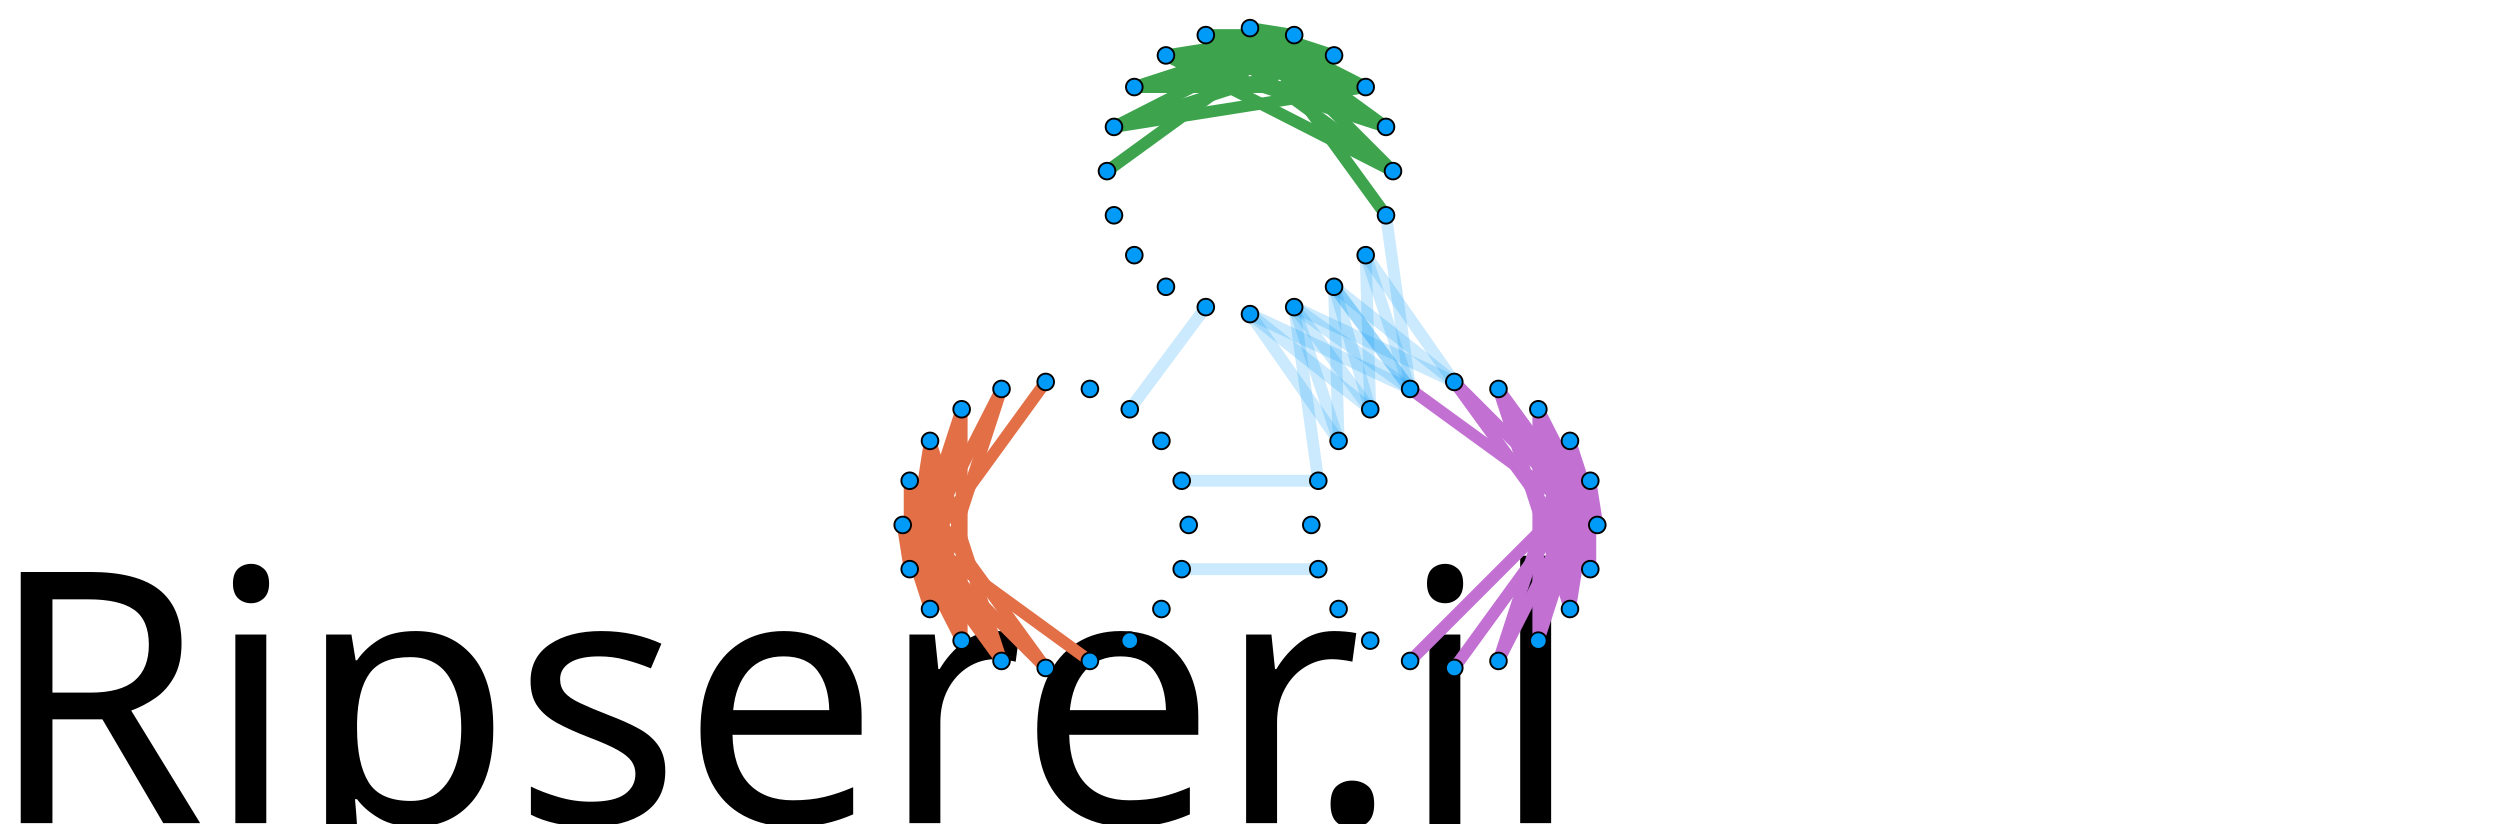
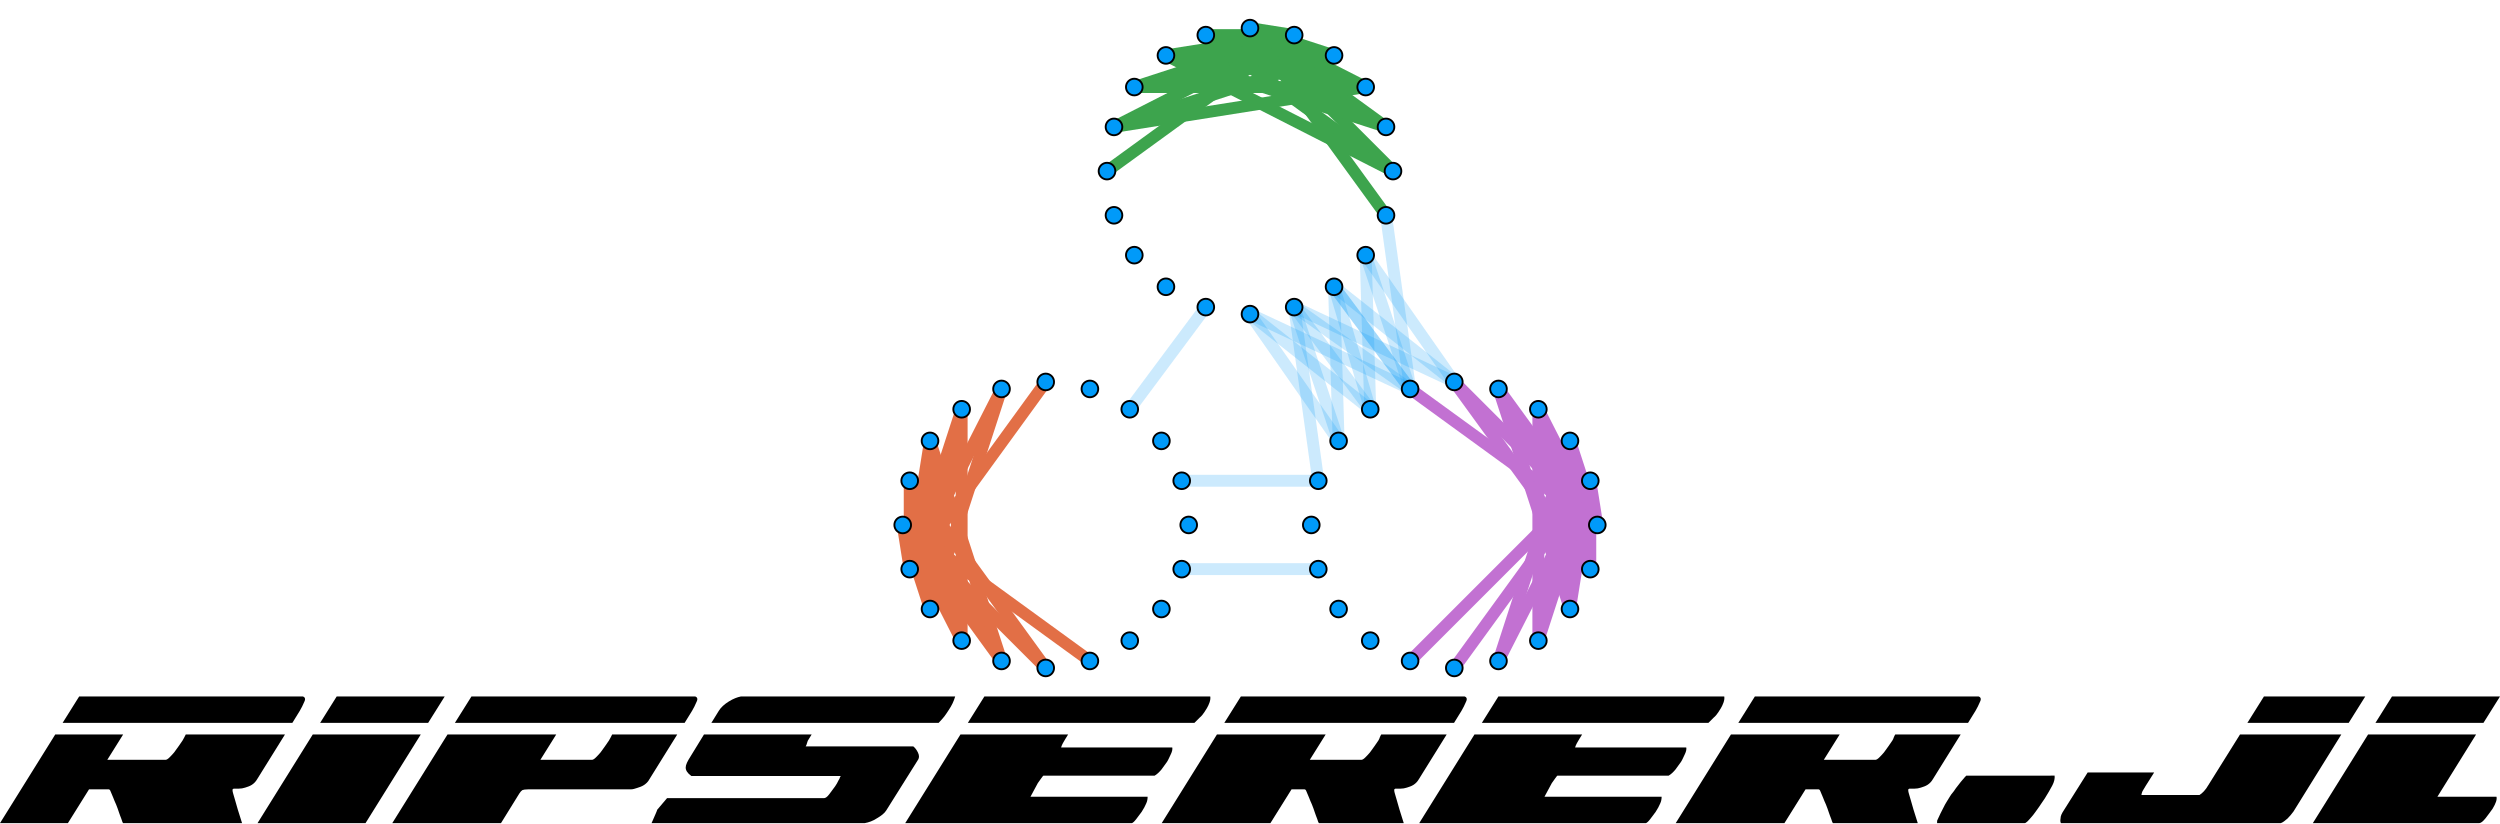
<svg xmlns="http://www.w3.org/2000/svg" xmlns:xlink="http://www.w3.org/1999/xlink" width="360.984mm" height="118.854mm" viewBox="0 0 360.984 118.854" version="1.1" id="svg8">
  <defs id="defs2">
    <linearGradient id="linearGradient5835">
      <stop style="stop-color:#ff0000;stop-opacity:1;" offset="0" id="stop5837" />
      <stop style="stop-color:#ff0000;stop-opacity:0;" offset="1" id="stop5839" />
    </linearGradient>
    <linearGradient xlink:href="#linearGradient5835" id="linearGradient5841" x1="-221.821" y1="1756.084" x2="258.179" y2="1756.084" gradientUnits="userSpaceOnUse" />
    <clipPath id="clip970">
      <rect x="0" y="0" width="2400" height="1600" id="rect286899" />
    </clipPath>
    <clipPath id="clip971">
      <rect x="480" y="0" width="1681" height="1600" id="rect286906" />
    </clipPath>
    <clipPath id="clip972">
      <rect x="510" y="47" width="1443" height="1443" id="rect286913" />
    </clipPath>
    <clipPath id="clip540">
      <rect x="0" y="0" width="2400" height="1600" id="rect5111" />
    </clipPath>
    <clipPath id="clip541">
      <rect x="480" y="0" width="1681" height="1600" id="rect5118" />
    </clipPath>
    <clipPath id="clip542">
      <rect x="510" y="47" width="1443" height="1443" id="rect5125" />
    </clipPath>
    <clipPath id="clip540-3">
      <rect x="0" y="0" width="2400" height="1600" id="rect5919" />
    </clipPath>
    <clipPath id="clip541-6">
      <rect x="480" y="0" width="1681" height="1600" id="rect5926" />
    </clipPath>
    <clipPath id="clip542-7">
      <rect x="510" y="47" width="1443" height="1443" id="rect5933" />
    </clipPath>
    <clipPath id="clip570">
      <rect x="0" y="0" width="2400" height="1600" id="rect6727" />
    </clipPath>
    <clipPath id="clip571">
      <rect x="480" y="0" width="1681" height="1600" id="rect6734" />
    </clipPath>
    <clipPath id="clip572">
      <rect x="510" y="47" width="1443" height="1443" id="rect6741" />
    </clipPath>
    <clipPath id="clip600">
      <rect x="0" y="0" width="2400" height="1600" id="rect1929" />
    </clipPath>
    <clipPath id="clip601">
      <rect x="480" y="0" width="1681" height="1600" id="rect1936" />
    </clipPath>
    <clipPath id="clip602">
      <rect x="510" y="47" width="1443" height="1443" id="rect1943" />
    </clipPath>
  </defs>
  <g id="layer1" transform="translate(41.49708,94.77621)">
-     <text xml:space="preserve" style="font-style:normal;font-variant:normal;font-weight:normal;font-stretch:normal;font-size:50.8px;line-height:1.25;font-family:'Dassault Laser Italic';-inkscape-font-specification:'Dassault Laser Italic, Normal';font-variant-ligatures:normal;font-variant-caps:normal;font-variant-numeric:normal;font-variant-east-asian:normal;letter-spacing:0px;word-spacing:0px;stroke-width:0.265" x="-43.427" y="24.078" id="text843">
-       <tspan id="tspan841" x="-43.427" y="24.078" style="font-style:normal;font-variant:normal;font-weight:normal;font-stretch:normal;font-size:50.8px;font-family:'Dassault Laser Italic';-inkscape-font-specification:'Dassault Laser Italic, Normal';font-variant-ligatures:normal;font-variant-caps:normal;font-variant-numeric:normal;font-variant-east-asian:normal;stroke-width:0.265">Ripserer.jl</tspan>
-     </text>
+     <g aria-label="Ripserer.jl" id="text843" style="font-style:normal;font-variant:normal;font-weight:normal;font-stretch:normal;font-size:50.8px;line-height:1.25;font-family:'Dassault Laser Italic';-inkscape-font-specification:'Dassault Laser Italic, Normal';font-variant-ligatures:normal;font-variant-caps:normal;font-variant-numeric:normal;font-variant-east-asian:normal;letter-spacing:0px;word-spacing:0px;stroke-width:0.265">
+       <path d="m -26.003,14.934 h 8.433 c 0.102,0 0.305,-0.102 0.508,-0.305 0.203,-0.203 0.457,-0.457 0.711,-0.762 0.203,-0.305 0.457,-0.61 0.66,-0.914 0.203,-0.305 0.406,-0.61 0.559,-0.813 0.152,-0.254 0.305,-0.559 0.457,-0.864 h 14.326 l -4.013,6.452 c -0.203,0.356 -0.457,0.61 -0.762,0.813 -0.305,0.203 -0.66,0.305 -0.965,0.406 -0.305,0.102 -0.61,0.152 -0.914,0.152 -0.305,0 -0.559,0 -0.762,0 l -0.152,0.102 v 0.203 c 0,0.152 0.152,0.61 0.356,1.321 0.203,0.711 0.508,1.829 1.016,3.353 H -23.717 c -0.102,-0.102 -0.152,-0.305 -0.254,-0.61 -0.102,-0.305 -0.254,-0.61 -0.356,-0.965 -0.102,-0.356 -0.254,-0.711 -0.406,-1.118 -0.152,-0.356 -0.305,-0.66 -0.406,-0.965 -0.203,-0.508 -0.356,-0.813 -0.406,-0.965 -0.051,-0.152 -0.152,-0.254 -0.254,-0.254 h -2.845 l -3.048,4.877 h -9.804 l 7.976,-12.802 h 9.804 z M 1.785,7.872 0.718,9.6 H -32.455 l 2.388,-3.81 H 2.242 c 0.305,0.102 0.406,0.356 0.203,0.762 -0.203,0.457 -0.406,0.914 -0.66,1.321 z" style="font-style:normal;font-variant:normal;font-weight:normal;font-stretch:normal;font-size:50.8px;font-family:'Dassault Laser Italic';-inkscape-font-specification:'Dassault Laser Italic, Normal';font-variant-ligatures:normal;font-variant-caps:normal;font-variant-numeric:normal;font-variant-east-asian:normal;stroke-width:0.265" id="path9286" />
+       <path d="m -4.312,24.078 7.976,-12.802 h 15.596 l -7.976,12.802 z M 22.714,5.79 l -2.388,3.81 h -15.596 l 2.388,-3.81 z" style="font-style:normal;font-variant:normal;font-weight:normal;font-stretch:normal;font-size:50.8px;font-family:'Dassault Laser Italic';-inkscape-font-specification:'Dassault Laser Italic, Normal';font-variant-ligatures:normal;font-variant-caps:normal;font-variant-numeric:normal;font-variant-east-asian:normal;stroke-width:0.265" id="path9288" />
+       <path d="m 36.532,14.934 h 7.468 c 0.102,0 0.305,-0.102 0.508,-0.305 0.203,-0.203 0.457,-0.457 0.711,-0.762 0.203,-0.305 0.457,-0.61 0.66,-0.914 0.203,-0.305 0.406,-0.61 0.559,-0.813 0.152,-0.254 0.305,-0.559 0.457,-0.864 h 9.398 l -4.013,6.452 c -0.203,0.406 -0.508,0.66 -0.813,0.864 -0.305,0.203 -0.66,0.305 -0.965,0.406 -0.305,0.102 -0.61,0.203 -0.914,0.203 -0.305,0 -0.559,0 -0.762,0 h -14.072 c -0.406,0 -0.66,0.051 -0.813,0.102 -0.152,0.102 -0.305,0.254 -0.457,0.508 l -2.642,4.267 h -15.697 l 7.976,-12.802 h 15.697 z m 21.895,-7.061 -1.067,1.727 h -33.172 l 2.388,-3.81 h 32.309 c 0.305,0.102 0.406,0.356 0.203,0.762 -0.203,0.457 -0.406,0.914 -0.66,1.321 z" style="font-style:normal;font-variant:normal;font-weight:normal;font-stretch:normal;font-size:50.8px;font-family:'Dassault Laser Italic';-inkscape-font-specification:'Dassault Laser Italic, Normal';font-variant-ligatures:normal;font-variant-caps:normal;font-variant-numeric:normal;font-variant-east-asian:normal;stroke-width:0.265" id="path9290" />
+       <path d="m 75.14,12.19 -0.102,0.305 c -0.051,0.203 -0.102,0.356 -0.203,0.508 h 15.545 c 0.254,0.203 0.457,0.457 0.66,0.864 0.203,0.406 0.203,0.762 0.051,1.016 l -4.623,7.366 c -0.254,0.406 -0.711,0.762 -1.321,1.118 -0.61,0.406 -1.219,0.61 -1.778,0.711 h -30.785 c 0.508,-1.168 0.813,-1.829 0.813,-1.93 l 1.422,-1.676 h 22.657 c 0.203,0 0.457,-0.152 0.762,-0.559 0.305,-0.406 0.559,-0.762 0.864,-1.168 l 0.254,-0.406 c 0.152,-0.305 0.254,-0.508 0.356,-0.66 0.051,-0.152 0.102,-0.305 0.203,-0.406 h -21.59 c -0.559,-0.406 -0.813,-0.813 -0.813,-1.219 0,-0.406 0.254,-0.914 0.711,-1.626 l 1.93,-3.15 h 15.545 z m -13.919,-2.591 1.067,-1.727 c 0.305,-0.508 0.813,-0.965 1.473,-1.372 0.66,-0.406 1.219,-0.61 1.727,-0.711 h 30.937 c -0.203,0.711 -0.508,1.321 -0.914,1.93 -0.203,0.356 -0.457,0.66 -0.66,0.965 -0.254,0.305 -0.508,0.61 -0.813,0.914 z m -7.925,12.649 0.102,-0.102 z" style="font-style:normal;font-variant:normal;font-weight:normal;font-stretch:normal;font-size:50.8px;font-family:'Dassault Laser Italic';-inkscape-font-specification:'Dassault Laser Italic, Normal';font-variant-ligatures:normal;font-variant-caps:normal;font-variant-numeric:normal;font-variant-east-asian:normal;stroke-width:0.265" id="path9292" />
+       <path d="M 121.926,24.078 H 89.211 l 7.976,-12.802 h 15.545 l -0.406,0.66 c -0.102,0.203 -0.254,0.406 -0.356,0.61 -0.102,0.203 -0.203,0.406 -0.254,0.61 h 16.053 c 0.051,0.203 0,0.559 -0.203,0.965 -0.203,0.406 -0.356,0.813 -0.559,1.118 -0.305,0.406 -0.559,0.762 -0.813,1.118 -0.305,0.356 -0.61,0.66 -0.965,0.864 h -16.053 c -0.051,0 -0.152,0.152 -0.305,0.356 l -0.508,0.711 -1.067,1.981 h 16.916 c 0,0.305 -0.051,0.66 -0.203,0.965 -0.152,0.356 -0.356,0.762 -0.66,1.219 -0.203,0.254 -0.457,0.61 -0.762,1.016 -0.305,0.406 -0.559,0.61 -0.66,0.61 z M 100.641,5.79 h 32.614 c 0.051,0.254 0,0.559 -0.102,0.864 -0.102,0.305 -0.254,0.61 -0.406,0.864 l -0.356,0.559 c -0.203,0.305 -0.406,0.559 -0.66,0.762 -0.254,0.254 -0.508,0.508 -0.762,0.762 H 98.253 Z" style="font-style:normal;font-variant:normal;font-weight:normal;font-stretch:normal;font-size:50.8px;font-family:'Dassault Laser Italic';-inkscape-font-specification:'Dassault Laser Italic, Normal';font-variant-ligatures:normal;font-variant-caps:normal;font-variant-numeric:normal;font-variant-east-asian:normal;stroke-width:0.265" id="path9294" />
+       <path d="m 147.631,14.934 h 7.468 c 0.102,0 0.305,-0.102 0.508,-0.305 0.203,-0.203 0.457,-0.457 0.711,-0.762 0.203,-0.305 0.457,-0.61 0.66,-0.914 0.203,-0.305 0.406,-0.61 0.559,-0.813 0.102,-0.152 0.152,-0.305 0.203,-0.457 0.051,-0.102 0.102,-0.254 0.203,-0.406 h 9.449 l -4.013,6.452 c -0.203,0.356 -0.457,0.61 -0.762,0.813 -0.305,0.203 -0.66,0.305 -0.965,0.406 -0.305,0.102 -0.61,0.152 -0.914,0.152 -0.305,0 -0.559,0 -0.762,0 l -0.152,0.102 v 0.203 c 0,0.152 0.152,0.61 0.356,1.321 0.203,0.711 0.508,1.829 1.016,3.353 h -12.243 c -0.102,-0.102 -0.152,-0.305 -0.254,-0.61 -0.102,-0.305 -0.254,-0.61 -0.356,-0.965 -0.102,-0.356 -0.254,-0.711 -0.406,-1.118 -0.152,-0.356 -0.305,-0.66 -0.406,-0.965 -0.203,-0.508 -0.356,-0.813 -0.406,-0.965 -0.051,-0.152 -0.152,-0.254 -0.254,-0.254 h -1.88 l -3.048,4.877 h -15.697 l 7.976,-12.802 h 15.697 z m 21.895,-7.061 -1.067,1.727 h -33.172 l 2.388,-3.81 h 32.309 c 0.305,0.102 0.406,0.356 0.203,0.762 -0.203,0.457 -0.406,0.914 -0.66,1.321 z" style="font-style:normal;font-variant:normal;font-weight:normal;font-stretch:normal;font-size:50.8px;font-family:'Dassault Laser Italic';-inkscape-font-specification:'Dassault Laser Italic, Normal';font-variant-ligatures:normal;font-variant-caps:normal;font-variant-numeric:normal;font-variant-east-asian:normal;stroke-width:0.265" id="path9296" />
+       <path d="m 196.145,24.078 h -32.715 l 7.976,-12.802 h 15.545 l -0.406,0.66 c -0.102,0.203 -0.254,0.406 -0.356,0.61 -0.102,0.203 -0.203,0.406 -0.254,0.61 h 16.053 c 0.051,0.203 0,0.559 -0.203,0.965 -0.203,0.406 -0.356,0.813 -0.559,1.118 -0.305,0.406 -0.559,0.762 -0.813,1.118 -0.305,0.356 -0.61,0.66 -0.965,0.864 h -16.053 c -0.051,0 -0.152,0.152 -0.305,0.356 l -0.508,0.711 -1.067,1.981 h 16.916 c 0,0.305 -0.051,0.66 -0.203,0.965 -0.152,0.356 -0.356,0.762 -0.66,1.219 -0.203,0.254 -0.457,0.61 -0.762,1.016 -0.305,0.406 -0.559,0.61 -0.66,0.61 z M 174.86,5.79 h 32.614 c 0.051,0.254 0,0.559 -0.102,0.864 -0.102,0.305 -0.254,0.61 -0.406,0.864 l -0.356,0.559 c -0.203,0.305 -0.406,0.559 -0.66,0.762 -0.254,0.254 -0.508,0.508 -0.762,0.762 h -32.715 z" style="font-style:normal;font-variant:normal;font-weight:normal;font-stretch:normal;font-size:50.8px;font-family:'Dassault Laser Italic';-inkscape-font-specification:'Dassault Laser Italic, Normal';font-variant-ligatures:normal;font-variant-caps:normal;font-variant-numeric:normal;font-variant-east-asian:normal;stroke-width:0.265" id="path9298" />
+       <path d="m 221.85,14.934 h 7.468 c 0.102,0 0.305,-0.102 0.508,-0.305 0.203,-0.203 0.457,-0.457 0.711,-0.762 0.203,-0.305 0.457,-0.61 0.66,-0.914 0.203,-0.305 0.406,-0.61 0.559,-0.813 0.102,-0.152 0.152,-0.305 0.203,-0.457 0.051,-0.102 0.102,-0.254 0.203,-0.406 h 9.449 l -4.013,6.452 c -0.203,0.356 -0.457,0.61 -0.762,0.813 -0.305,0.203 -0.66,0.305 -0.965,0.406 -0.305,0.102 -0.61,0.152 -0.914,0.152 -0.305,0 -0.559,0 -0.762,0 l -0.152,0.102 v 0.203 c 0,0.152 0.152,0.61 0.356,1.321 0.203,0.711 0.508,1.829 1.016,3.353 h -12.243 c -0.102,-0.102 -0.152,-0.305 -0.254,-0.61 -0.102,-0.305 -0.254,-0.61 -0.356,-0.965 -0.102,-0.356 -0.254,-0.711 -0.406,-1.118 -0.152,-0.356 -0.305,-0.66 -0.406,-0.965 -0.203,-0.508 -0.356,-0.813 -0.406,-0.965 -0.051,-0.152 -0.152,-0.254 -0.254,-0.254 h -1.88 l -3.048,4.877 h -15.697 l 7.976,-12.802 h 15.697 z m 21.895,-7.061 -1.067,1.727 h -33.172 l 2.388,-3.81 h 32.309 c 0.305,0.102 0.406,0.356 0.203,0.762 -0.203,0.457 -0.406,0.914 -0.66,1.321 z" style="font-style:normal;font-variant:normal;font-weight:normal;font-stretch:normal;font-size:50.8px;font-family:'Dassault Laser Italic';-inkscape-font-specification:'Dassault Laser Italic, Normal';font-variant-ligatures:normal;font-variant-caps:normal;font-variant-numeric:normal;font-variant-east-asian:normal;stroke-width:0.265" id="path9300" />
+       <path d="m 255.174,17.22 c 0.051,0.406 -0.051,0.864 -0.305,1.372 -0.305,0.559 -0.66,1.219 -1.118,1.93 -0.305,0.406 -0.559,0.864 -0.864,1.27 -0.305,0.406 -0.559,0.813 -0.813,1.118 -0.305,0.356 -0.559,0.66 -0.762,0.864 -0.203,0.203 -0.356,0.305 -0.457,0.305 h -12.649 c 0,-0.254 0,-0.406 0.051,-0.457 0.305,-0.711 0.61,-1.27 0.813,-1.676 0.203,-0.406 0.356,-0.711 0.559,-1.016 l 0.406,-0.66 c 0.102,-0.203 0.305,-0.457 0.559,-0.762 0.203,-0.305 0.457,-0.66 0.711,-0.965 0.203,-0.305 0.457,-0.559 0.66,-0.813 0.203,-0.254 0.356,-0.406 0.457,-0.508 z" style="font-style:normal;font-variant:normal;font-weight:normal;font-stretch:normal;font-size:50.8px;font-family:'Dassault Laser Italic';-inkscape-font-specification:'Dassault Laser Italic, Normal';font-variant-ligatures:normal;font-variant-caps:normal;font-variant-numeric:normal;font-variant-east-asian:normal;stroke-width:0.265" id="path9302" />
+       <path d="m 289.667,22.401 c -0.254,0.356 -0.559,0.711 -0.864,1.016 -0.356,0.305 -0.66,0.559 -0.965,0.66 h -31.75 c -0.102,-0.152 -0.102,-0.406 -0.051,-0.711 0,-0.305 0.152,-0.66 0.457,-1.118 l 3.454,-5.486 h 9.601 l -1.219,1.93 c -0.254,0.406 -0.406,0.66 -0.457,0.762 -0.051,0.102 -0.102,0.254 -0.152,0.457 v 0.102 h 8.382 c 0.406,-0.254 0.864,-0.711 1.27,-1.422 l 4.572,-7.315 h 14.63 z m 10.363,-16.612 -2.388,3.81 h -14.63 l 2.388,-3.81 z" style="font-style:normal;font-variant:normal;font-weight:normal;font-stretch:normal;font-size:50.8px;font-family:'Dassault Laser Italic';-inkscape-font-specification:'Dassault Laser Italic, Normal';font-variant-ligatures:normal;font-variant-caps:normal;font-variant-numeric:normal;font-variant-east-asian:normal;stroke-width:0.265" id="path9304" />
+       <path d="m 316.49,24.078 h -24.028 l 7.976,-12.802 h 15.596 l -5.588,8.992 h 8.534 c 0.102,0.406 -0.102,0.965 -0.559,1.727 -0.305,0.406 -0.61,0.864 -1.016,1.372 -0.406,0.508 -0.711,0.711 -0.914,0.711 z m 2.997,-18.288 -2.388,3.81 h -15.596 l 2.388,-3.81 z" style="font-style:normal;font-variant:normal;font-weight:normal;font-stretch:normal;font-size:50.8px;font-family:'Dassault Laser Italic';-inkscape-font-specification:'Dassault Laser Italic, Normal';font-variant-ligatures:normal;font-variant-caps:normal;font-variant-numeric:normal;font-variant-east-asian:normal;stroke-width:0.265" id="path9306" />
+     </g>
    <g id="g298716" transform="matrix(0.06614583,0,0,0.06614583,121.0208,-101.3405)">
      <g id="g6390" transform="matrix(1.320462,0,0,1.320462,-1318.147,-241.5185)">
        <g id="g7198" transform="matrix(0.9835073,0,0,0.9835073,21.85856,-49.79358)">
          <polyline clip-path="url(#clip572)" style="fill:none;stroke:#e26f46;stroke-width:20;stroke-opacity:1" points="   647.869,1111.76 659.633,1186.04    " id="polyline6746" transform="translate(-29.63435,83.64107)" />
          <polyline clip-path="url(#clip572)" style="fill:none;stroke:#e26f46;stroke-width:20;stroke-opacity:1" points="   659.633,1037.48 659.633,1186.04    " id="polyline6748" transform="translate(-29.63435,83.64107)" />
          <polyline clip-path="url(#clip572)" style="fill:none;stroke:#e26f46;stroke-width:20;stroke-opacity:1" points="   647.869,1111.76 693.776,1253.05    " id="polyline6750" transform="translate(-29.63435,83.64107)" />
          <polyline clip-path="url(#clip572)" style="fill:none;stroke:#e26f46;stroke-width:20;stroke-opacity:1" points="   693.776,970.469 659.633,1186.04    " id="polyline6752" transform="translate(-29.63435,83.64107)" />
          <polyline clip-path="url(#clip572)" style="fill:none;stroke:#e26f46;stroke-width:20;stroke-opacity:1" points="   647.869,1111.76 746.954,1306.22    " id="polyline6754" transform="translate(-29.63435,83.64107)" />
          <polyline clip-path="url(#clip572)" style="fill:none;stroke:#e26f46;stroke-width:20;stroke-opacity:1" points="   659.633,1037.48 693.776,1253.05    " id="polyline6756" transform="translate(-29.63435,83.64107)" />
          <polyline clip-path="url(#clip572)" style="fill:none;stroke:#e26f46;stroke-width:20;stroke-opacity:1" points="   746.954,917.291 659.633,1186.04    " id="polyline6758" transform="translate(-29.63435,83.64107)" />
          <polyline clip-path="url(#clip572)" style="fill:none;stroke:#e26f46;stroke-width:20;stroke-opacity:1" points="   693.776,970.469 693.776,1253.05    " id="polyline6760" transform="translate(-29.63435,83.64107)" />
          <polyline clip-path="url(#clip572)" style="fill:none;stroke:#e26f46;stroke-width:20;stroke-opacity:1" points="   659.633,1037.48 746.954,1306.22    " id="polyline6762" transform="translate(-29.63435,83.64107)" />
          <polyline clip-path="url(#clip572)" style="fill:none;stroke:#e26f46;stroke-width:20;stroke-opacity:1" points="   647.869,1111.76 813.963,1340.37    " id="polyline6764" transform="translate(-29.63435,83.64107)" />
          <polyline clip-path="url(#clip572)" style="fill:none;stroke:#e26f46;stroke-width:20;stroke-opacity:1" points="   693.776,970.469 746.954,1306.22    " id="polyline6766" transform="translate(-29.63435,83.64107)" />
          <polyline clip-path="url(#clip572)" style="fill:none;stroke:#e26f46;stroke-width:20;stroke-opacity:1" points="   647.869,1111.76 888.243,1352.13    " id="polyline6768" transform="translate(-29.63435,83.64107)" />
          <polyline clip-path="url(#clip572)" style="fill:none;stroke:#e26f46;stroke-width:20;stroke-opacity:1" points="   813.963,883.148 659.633,1186.04    " id="polyline6770" transform="translate(-29.63435,83.64107)" />
          <polyline clip-path="url(#clip572)" style="fill:none;stroke:#e26f46;stroke-width:20;stroke-opacity:1" points="   746.954,917.291 693.776,1253.05    " id="polyline6772" transform="translate(-29.63435,83.64107)" />
          <polyline clip-path="url(#clip572)" style="fill:none;stroke:#e26f46;stroke-width:20;stroke-opacity:1" points="   659.633,1037.48 813.963,1340.37    " id="polyline6774" transform="translate(-29.63435,83.64107)" />
          <polyline clip-path="url(#clip572)" style="fill:none;stroke:#e26f46;stroke-width:20;stroke-opacity:1" points="   647.869,1111.76 962.522,1340.37    " id="polyline6776" transform="translate(-29.63435,83.64107)" />
          <polyline clip-path="url(#clip572)" style="fill:none;stroke:#e26f46;stroke-width:20;stroke-opacity:1" points="   813.963,883.148 693.776,1253.05    " id="polyline6778" transform="translate(-29.63435,83.64107)" />
          <polyline clip-path="url(#clip572)" style="fill:none;stroke:#e26f46;stroke-width:20;stroke-opacity:1" points="   746.954,917.291 746.954,1306.22    " id="polyline6780" transform="translate(-29.63435,83.64107)" />
          <polyline clip-path="url(#clip572)" style="fill:none;stroke:#e26f46;stroke-width:20;stroke-opacity:1" points="   693.776,970.469 813.963,1340.37    " id="polyline6782" transform="translate(-29.63435,83.64107)" />
          <polyline clip-path="url(#clip572)" style="fill:none;stroke:#e26f46;stroke-width:20;stroke-opacity:1" points="   659.633,1186.04 888.243,871.383    " id="polyline6784" transform="translate(-29.63435,83.64107)" />
          <polyline clip-path="url(#clip572)" style="fill:none;stroke:#e26f46;stroke-width:20;stroke-opacity:1" points="   659.633,1037.48 888.243,1352.13    " id="polyline6786" transform="translate(-29.63435,83.64107)" />
          <polyline clip-path="url(#clip572)" style="fill:none;stroke:#c271d2;stroke-width:20;stroke-opacity:1" points="   1815.4,1111.76 1803.63,1037.48    " id="polyline6788" transform="translate(-29.63435,83.64107)" />
          <polyline clip-path="url(#clip572)" style="fill:none;stroke:#c271d2;stroke-width:20;stroke-opacity:1" points="   1803.63,1186.04 1803.63,1037.48    " id="polyline6790" transform="translate(-29.63435,83.64107)" />
          <polyline clip-path="url(#clip572)" style="fill:none;stroke:#c271d2;stroke-width:20;stroke-opacity:1" points="   1815.4,1111.76 1769.49,970.469    " id="polyline6792" transform="translate(-29.63435,83.64107)" />
          <polyline clip-path="url(#clip572)" style="fill:none;stroke:#c271d2;stroke-width:20;stroke-opacity:1" points="   1769.49,1253.05 1803.63,1037.48    " id="polyline6794" transform="translate(-29.63435,83.64107)" />
          <polyline clip-path="url(#clip572)" style="fill:none;stroke:#c271d2;stroke-width:20;stroke-opacity:1" points="   1815.4,1111.76 1716.31,917.291    " id="polyline6796" transform="translate(-29.63435,83.64107)" />
          <polyline clip-path="url(#clip572)" style="fill:none;stroke:#c271d2;stroke-width:20;stroke-opacity:1" points="   1803.63,1186.04 1769.49,970.469    " id="polyline6798" transform="translate(-29.63435,83.64107)" />
          <polyline clip-path="url(#clip572)" style="fill:none;stroke:#c271d2;stroke-width:20;stroke-opacity:1" points="   1716.31,1306.22 1803.63,1037.48    " id="polyline6800" transform="translate(-29.63435,83.64107)" />
          <polyline clip-path="url(#clip572)" style="fill:none;stroke:#c271d2;stroke-width:20;stroke-opacity:1" points="   1815.4,1111.76 1649.31,883.148    " id="polyline6802" transform="translate(-29.63435,83.64107)" />
          <polyline clip-path="url(#clip572)" style="fill:none;stroke:#c271d2;stroke-width:20;stroke-opacity:1" points="   1769.49,1253.05 1769.49,970.469    " id="polyline6804" transform="translate(-29.63435,83.64107)" />
          <polyline clip-path="url(#clip572)" style="fill:none;stroke:#c271d2;stroke-width:20;stroke-opacity:1" points="   1803.63,1186.04 1716.31,917.291    " id="polyline6806" transform="translate(-29.63435,83.64107)" />
          <polyline clip-path="url(#clip572)" style="fill:none;stroke:#c271d2;stroke-width:20;stroke-opacity:1" points="   1649.31,1340.37 1803.63,1037.48    " id="polyline6808" transform="translate(-29.63435,83.64107)" />
          <polyline clip-path="url(#clip572)" style="fill:none;stroke:#c271d2;stroke-width:20;stroke-opacity:1" points="   1769.49,1253.05 1716.31,917.291    " id="polyline6810" transform="translate(-29.63435,83.64107)" />
          <polyline clip-path="url(#clip572)" style="fill:none;stroke:#c271d2;stroke-width:20;stroke-opacity:1" points="   1815.4,1111.76 1575.03,871.383    " id="polyline6812" transform="translate(-29.63435,83.64107)" />
          <polyline clip-path="url(#clip572)" style="fill:none;stroke:#c271d2;stroke-width:20;stroke-opacity:1" points="   1716.31,1306.22 1769.49,970.469    " id="polyline6814" transform="translate(-29.63435,83.64107)" />
          <polyline clip-path="url(#clip572)" style="fill:none;stroke:#c271d2;stroke-width:20;stroke-opacity:1" points="   1803.63,1186.04 1649.31,883.148    " id="polyline6816" transform="translate(-29.63435,83.64107)" />
          <polyline clip-path="url(#clip572)" style="fill:none;stroke:#c271d2;stroke-width:20;stroke-opacity:1" points="   1500.75,883.148 1815.4,1111.76    " id="polyline6818" transform="translate(-29.63435,83.64107)" />
          <polyline clip-path="url(#clip572)" style="fill:none;stroke:#c271d2;stroke-width:20;stroke-opacity:1" points="   1575.03,1352.13 1803.63,1037.48    " id="polyline6820" transform="translate(-29.63435,83.64107)" />
          <polyline clip-path="url(#clip572)" style="fill:none;stroke:#c271d2;stroke-width:20;stroke-opacity:1" points="   1649.31,1340.37 1769.49,970.469    " id="polyline6822" transform="translate(-29.63435,83.64107)" />
          <polyline clip-path="url(#clip572)" style="fill:none;stroke:#c271d2;stroke-width:20;stroke-opacity:1" points="   1716.31,1306.22 1716.31,917.291    " id="polyline6824" transform="translate(-29.63435,83.64107)" />
          <polyline clip-path="url(#clip572)" style="fill:none;stroke:#c271d2;stroke-width:20;stroke-opacity:1" points="   1769.49,1253.05 1649.31,883.148    " id="polyline6826" transform="translate(-29.63435,83.64107)" />
          <polyline clip-path="url(#clip572)" style="fill:none;stroke:#c271d2;stroke-width:20;stroke-opacity:1" points="   1803.63,1186.04 1575.03,871.383    " id="polyline6828" transform="translate(-29.63435,83.64107)" />
          <polyline clip-path="url(#clip572)" style="fill:none;stroke:#c271d2;stroke-width:20;stroke-opacity:1" points="   1500.75,1340.37 1803.63,1037.48    " id="polyline6830" transform="translate(-29.63435,83.64107)" />
          <polyline clip-path="url(#clip572)" style="fill:none;stroke:#3da44d;stroke-width:20;stroke-opacity:1" points="   1305.91,288.377 1231.63,276.612    " id="polyline6832" transform="translate(-29.63435,83.64107)" />
          <polyline clip-path="url(#clip572)" style="fill:none;stroke:#3da44d;stroke-width:20;stroke-opacity:1" points="   1157.35,288.377 1305.91,288.377    " id="polyline6834" transform="translate(-29.63435,83.64107)" />
          <polyline clip-path="url(#clip572)" style="fill:none;stroke:#3da44d;stroke-width:20;stroke-opacity:1" points="   1372.92,322.519 1231.63,276.612    " id="polyline6836" transform="translate(-29.63435,83.64107)" />
          <polyline clip-path="url(#clip572)" style="fill:none;stroke:#3da44d;stroke-width:20;stroke-opacity:1" points="   1157.35,288.377 1372.92,322.519    " id="polyline6838" transform="translate(-29.63435,83.64107)" />
          <polyline clip-path="url(#clip572)" style="fill:none;stroke:#3da44d;stroke-width:20;stroke-opacity:1" points="   1090.35,322.519 1305.91,288.377    " id="polyline6840" transform="translate(-29.63435,83.64107)" />
          <polyline clip-path="url(#clip572)" style="fill:none;stroke:#3da44d;stroke-width:20;stroke-opacity:1" points="   1426.1,375.698 1231.63,276.612    " id="polyline6842" transform="translate(-29.63435,83.64107)" />
          <polyline clip-path="url(#clip572)" style="fill:none;stroke:#3da44d;stroke-width:20;stroke-opacity:1" points="   1090.35,322.519 1372.92,322.519    " id="polyline6844" transform="translate(-29.63435,83.64107)" />
          <polyline clip-path="url(#clip572)" style="fill:none;stroke:#3da44d;stroke-width:20;stroke-opacity:1" points="   1460.24,442.706 1231.63,276.612    " id="polyline6846" transform="translate(-29.63435,83.64107)" />
          <polyline clip-path="url(#clip572)" style="fill:none;stroke:#3da44d;stroke-width:20;stroke-opacity:1" points="   1157.35,288.377 1426.1,375.698    " id="polyline6848" transform="translate(-29.63435,83.64107)" />
          <polyline clip-path="url(#clip572)" style="fill:none;stroke:#3da44d;stroke-width:20;stroke-opacity:1" points="   1037.17,375.698 1305.91,288.377    " id="polyline6850" transform="translate(-29.63435,83.64107)" />
          <polyline clip-path="url(#clip572)" style="fill:none;stroke:#3da44d;stroke-width:20;stroke-opacity:1" points="   1157.35,288.377 1460.24,442.706    " id="polyline6852" transform="translate(-29.63435,83.64107)" />
          <polyline clip-path="url(#clip572)" style="fill:none;stroke:#3da44d;stroke-width:20;stroke-opacity:1" points="   1090.35,322.519 1426.1,375.698    " id="polyline6854" transform="translate(-29.63435,83.64107)" />
          <polyline clip-path="url(#clip572)" style="fill:none;stroke:#3da44d;stroke-width:20;stroke-opacity:1" points="   1003.02,442.706 1305.91,288.377    " id="polyline6856" transform="translate(-29.63435,83.64107)" />
          <polyline clip-path="url(#clip572)" style="fill:none;stroke:#3da44d;stroke-width:20;stroke-opacity:1" points="   1037.17,375.698 1372.92,322.519    " id="polyline6858" transform="translate(-29.63435,83.64107)" />
          <polyline clip-path="url(#clip572)" style="fill:none;stroke:#3da44d;stroke-width:20;stroke-opacity:1" points="   1472.01,516.986 1231.63,276.612    " id="polyline6860" transform="translate(-29.63435,83.64107)" />
          <polyline clip-path="url(#clip572)" style="fill:none;stroke:#3da44d;stroke-width:20;stroke-opacity:1" points="   1090.35,322.519 1460.24,442.706    " id="polyline6862" transform="translate(-29.63435,83.64107)" />
          <polyline clip-path="url(#clip572)" style="fill:none;stroke:#3da44d;stroke-width:20;stroke-opacity:1" points="   1003.02,442.706 1372.92,322.519    " id="polyline6864" transform="translate(-29.63435,83.64107)" />
          <polyline clip-path="url(#clip572)" style="fill:none;stroke:#3da44d;stroke-width:20;stroke-opacity:1" points="   991.26,516.986 1305.91,288.377    " id="polyline6866" transform="translate(-29.63435,83.64107)" />
          <polyline clip-path="url(#clip572)" style="fill:none;stroke:#3da44d;stroke-width:20;stroke-opacity:1" points="   1460.24,591.266 1231.63,276.612    " id="polyline6868" transform="translate(-29.63435,83.64107)" />
          <polyline clip-path="url(#clip572)" style="fill:none;stroke:#3da44d;stroke-width:20;stroke-opacity:1" points="   1157.35,288.377 1472.01,516.986    " id="polyline6870" transform="translate(-29.63435,83.64107)" />
          <polyline clip-path="url(#clip572)" style="fill:none;stroke:#3da44d;stroke-width:20;stroke-opacity:1" points="   1037.17,375.698 1426.1,375.698    " id="polyline6872" transform="translate(-29.63435,83.64107)" />
          <polyline clip-path="url(#clip572)" style="fill:none;stroke:#3da44d;stroke-width:20;stroke-opacity:1" points="   1090.35,322.519 1472.01,516.986    " id="polyline6874" transform="translate(-29.63435,83.64107)" />
          <polyline clip-path="url(#clip572)" style="fill:none;stroke:#3da44d;stroke-width:20;stroke-opacity:1" points="   1003.02,442.706 1426.1,375.698    " id="polyline6876" transform="translate(-29.63435,83.64107)" />
          <polyline clip-path="url(#clip572)" style="fill:none;stroke:#009af9;stroke-width:20;stroke-opacity:0.2" points="   1305.91,745.595 1433.74,917.291    " id="polyline6878" transform="translate(-29.63435,83.64107)" />
          <polyline clip-path="url(#clip572)" style="fill:none;stroke:#009af9;stroke-width:20;stroke-opacity:0.2" points="   1372.92,711.453 1500.75,883.148    " id="polyline6880" transform="translate(-29.63435,83.64107)" />
          <polyline clip-path="url(#clip572)" style="fill:none;stroke:#009af9;stroke-width:20;stroke-opacity:0.2" points="   1372.92,711.453 1433.74,917.291    " id="polyline6882" transform="translate(-29.63435,83.64107)" />
          <polyline clip-path="url(#clip572)" style="fill:none;stroke:#009af9;stroke-width:20;stroke-opacity:0.2" points="   1426.1,658.274 1500.75,883.148    " id="polyline6884" transform="translate(-29.63435,83.64107)" />
          <polyline clip-path="url(#clip572)" style="fill:none;stroke:#009af9;stroke-width:20;stroke-opacity:0.2" points="   1305.91,745.595 1380.56,970.469    " id="polyline6886" transform="translate(-29.63435,83.64107)" />
          <polyline clip-path="url(#clip572)" style="fill:none;stroke:#009af9;stroke-width:20;stroke-opacity:0.2" points="   1305.91,745.595 1500.75,883.148    " id="polyline6888" transform="translate(-29.63435,83.64107)" />
          <polyline clip-path="url(#clip572)" style="fill:none;stroke:#009af9;stroke-width:20;stroke-opacity:0.2" points="   1231.63,757.36 1433.74,917.291    " id="polyline6890" transform="translate(-29.63435,83.64107)" />
          <polyline clip-path="url(#clip572)" style="fill:none;stroke:#009af9;stroke-width:20;stroke-opacity:0.2" points="   1372.92,711.453 1575.03,871.383    " id="polyline6892" transform="translate(-29.63435,83.64107)" />
          <polyline clip-path="url(#clip572)" style="fill:none;stroke:#009af9;stroke-width:20;stroke-opacity:0.2" points="   1426.1,658.274 1433.74,917.291    " id="polyline6894" transform="translate(-29.63435,83.64107)" />
          <polyline clip-path="url(#clip572)" style="fill:none;stroke:#009af9;stroke-width:20;stroke-opacity:0.2" points="   1372.92,711.453 1380.56,970.469    " id="polyline6896" transform="translate(-29.63435,83.64107)" />
          <polyline clip-path="url(#clip572)" style="fill:none;stroke:#009af9;stroke-width:20;stroke-opacity:0.2" points="   1231.63,757.36 1380.56,970.469    " id="polyline6898" transform="translate(-29.63435,83.64107)" />
          <polyline clip-path="url(#clip572)" style="fill:none;stroke:#009af9;stroke-width:20;stroke-opacity:0.2" points="   1426.1,658.274 1575.03,871.383    " id="polyline6900" transform="translate(-29.63435,83.64107)" />
          <polyline clip-path="url(#clip572)" style="fill:none;stroke:#009af9;stroke-width:20;stroke-opacity:0.2" points="   1460.24,591.266 1500.75,883.148    " id="polyline6902" transform="translate(-29.63435,83.64107)" />
          <polyline clip-path="url(#clip572)" style="fill:none;stroke:#009af9;stroke-width:20;stroke-opacity:0.2" points="   1305.91,745.595 1346.42,1037.48    " id="polyline6904" transform="translate(-29.63435,83.64107)" />
          <polyline clip-path="url(#clip572)" style="fill:none;stroke:#009af9;stroke-width:20;stroke-opacity:0.2" points="   1231.63,757.36 1500.75,883.148    " id="polyline6906" transform="translate(-29.63435,83.64107)" />
          <polyline clip-path="url(#clip572)" style="fill:none;stroke:#009af9;stroke-width:20;stroke-opacity:0.2" points="   1305.91,745.595 1575.03,871.383    " id="polyline6908" transform="translate(-29.63435,83.64107)" />
          <polyline clip-path="url(#clip572)" style="fill:none;stroke:#009af9;stroke-width:20;stroke-opacity:0.2" points="   1346.42,1186.04 1116.85,1186.04    " id="polyline6910" transform="translate(-29.63435,83.64107)" />
          <polyline clip-path="url(#clip572)" style="fill:none;stroke:#009af9;stroke-width:20;stroke-opacity:0.2" points="   1346.42,1037.48 1116.85,1037.48    " id="polyline6912" transform="translate(-29.63435,83.64107)" />
          <polyline clip-path="url(#clip572)" style="fill:none;stroke:#009af9;stroke-width:20;stroke-opacity:0.2" points="   1372.92,711.453 1500.75,883.148    " id="polyline6914" transform="translate(-29.63435,83.64107)" />
          <polyline clip-path="url(#clip572)" style="fill:none;stroke:#009af9;stroke-width:20;stroke-opacity:0.2" points="   1157.35,745.595 1029.53,917.291    " id="polyline6916" transform="translate(-29.63435,83.64107)" />
          <circle clip-path="url(#clip572)" cx="888.243" cy="871.383" r="14" fill="#009af9" fill-rule="evenodd" fill-opacity="1" stroke="#000000" stroke-opacity="1" stroke-width="3.2" id="circle6918" transform="translate(-29.63435,83.64107)" />
          <circle clip-path="url(#clip572)" cx="962.522" cy="883.148" r="14" fill="#009af9" fill-rule="evenodd" fill-opacity="1" stroke="#000000" stroke-opacity="1" stroke-width="3.2" id="circle6920" transform="translate(-29.63435,83.64107)" />
          <circle clip-path="url(#clip572)" cx="1029.53" cy="917.291" r="14" fill="#009af9" fill-rule="evenodd" fill-opacity="1" stroke="#000000" stroke-opacity="1" stroke-width="3.2" id="circle6922" transform="translate(-29.63435,83.64107)" />
          <circle clip-path="url(#clip572)" cx="1082.71" cy="970.469" r="14" fill="#009af9" fill-rule="evenodd" fill-opacity="1" stroke="#000000" stroke-opacity="1" stroke-width="3.2" id="circle6924" transform="translate(-29.63435,83.64107)" />
          <circle clip-path="url(#clip572)" cx="1116.85" cy="1037.48" r="14" fill="#009af9" fill-rule="evenodd" fill-opacity="1" stroke="#000000" stroke-opacity="1" stroke-width="3.2" id="circle6926" transform="translate(-29.63435,83.64107)" />
          <circle clip-path="url(#clip572)" cx="1128.62" cy="1111.76" r="14" fill="#009af9" fill-rule="evenodd" fill-opacity="1" stroke="#000000" stroke-opacity="1" stroke-width="3.2" id="circle6928" transform="translate(-29.63435,83.64107)" />
          <circle clip-path="url(#clip572)" cx="1116.85" cy="1186.04" r="14" fill="#009af9" fill-rule="evenodd" fill-opacity="1" stroke="#000000" stroke-opacity="1" stroke-width="3.2" id="circle6930" transform="translate(-29.63435,83.64107)" />
          <circle clip-path="url(#clip572)" cx="1082.71" cy="1253.05" r="14" fill="#009af9" fill-rule="evenodd" fill-opacity="1" stroke="#000000" stroke-opacity="1" stroke-width="3.2" id="circle6932" transform="translate(-29.63435,83.64107)" />
          <circle clip-path="url(#clip572)" cx="1029.53" cy="1306.22" r="14" fill="#009af9" fill-rule="evenodd" fill-opacity="1" stroke="#000000" stroke-opacity="1" stroke-width="3.2" id="circle6934" transform="translate(-29.63435,83.64107)" />
          <circle clip-path="url(#clip572)" cx="962.522" cy="1340.37" r="14" fill="#009af9" fill-rule="evenodd" fill-opacity="1" stroke="#000000" stroke-opacity="1" stroke-width="3.2" id="circle6936" transform="translate(-29.63435,83.64107)" />
          <circle clip-path="url(#clip572)" cx="888.243" cy="1352.13" r="14" fill="#009af9" fill-rule="evenodd" fill-opacity="1" stroke="#000000" stroke-opacity="1" stroke-width="3.2" id="circle6938" transform="translate(-29.63435,83.64107)" />
          <circle clip-path="url(#clip572)" cx="813.963" cy="1340.37" r="14" fill="#009af9" fill-rule="evenodd" fill-opacity="1" stroke="#000000" stroke-opacity="1" stroke-width="3.2" id="circle6940" transform="translate(-29.63435,83.64107)" />
          <circle clip-path="url(#clip572)" cx="746.954" cy="1306.22" r="14" fill="#009af9" fill-rule="evenodd" fill-opacity="1" stroke="#000000" stroke-opacity="1" stroke-width="3.2" id="circle6942" transform="translate(-29.63435,83.64107)" />
          <circle clip-path="url(#clip572)" cx="693.776" cy="1253.05" r="14" fill="#009af9" fill-rule="evenodd" fill-opacity="1" stroke="#000000" stroke-opacity="1" stroke-width="3.2" id="circle6944" transform="translate(-29.63435,83.64107)" />
          <circle clip-path="url(#clip572)" cx="659.633" cy="1186.04" r="14" fill="#009af9" fill-rule="evenodd" fill-opacity="1" stroke="#000000" stroke-opacity="1" stroke-width="3.2" id="circle6946" transform="translate(-29.63435,83.64107)" />
          <circle clip-path="url(#clip572)" cx="647.869" cy="1111.76" r="14" fill="#009af9" fill-rule="evenodd" fill-opacity="1" stroke="#000000" stroke-opacity="1" stroke-width="3.2" id="circle6948" transform="translate(-29.63435,83.64107)" />
          <circle clip-path="url(#clip572)" cx="659.633" cy="1037.48" r="14" fill="#009af9" fill-rule="evenodd" fill-opacity="1" stroke="#000000" stroke-opacity="1" stroke-width="3.2" id="circle6950" transform="translate(-29.63435,83.64107)" />
          <circle clip-path="url(#clip572)" cx="693.776" cy="970.469" r="14" fill="#009af9" fill-rule="evenodd" fill-opacity="1" stroke="#000000" stroke-opacity="1" stroke-width="3.2" id="circle6952" transform="translate(-29.63435,83.64107)" />
          <circle clip-path="url(#clip572)" cx="746.954" cy="917.291" r="14" fill="#009af9" fill-rule="evenodd" fill-opacity="1" stroke="#000000" stroke-opacity="1" stroke-width="3.2" id="circle6954" transform="translate(-29.63435,83.64107)" />
          <circle clip-path="url(#clip572)" cx="813.963" cy="883.148" r="14" fill="#009af9" fill-rule="evenodd" fill-opacity="1" stroke="#000000" stroke-opacity="1" stroke-width="3.2" id="circle6956" transform="translate(-29.63435,83.64107)" />
          <circle clip-path="url(#clip572)" cx="1575.03" cy="871.383" r="14" fill="#009af9" fill-rule="evenodd" fill-opacity="1" stroke="#000000" stroke-opacity="1" stroke-width="3.2" id="circle6958" transform="translate(-29.63435,83.64107)" />
          <circle clip-path="url(#clip572)" cx="1649.31" cy="883.148" r="14" fill="#009af9" fill-rule="evenodd" fill-opacity="1" stroke="#000000" stroke-opacity="1" stroke-width="3.2" id="circle6960" transform="translate(-29.63435,83.64107)" />
          <circle clip-path="url(#clip572)" cx="1716.31" cy="917.291" r="14" fill="#009af9" fill-rule="evenodd" fill-opacity="1" stroke="#000000" stroke-opacity="1" stroke-width="3.2" id="circle6962" transform="translate(-29.63435,83.64107)" />
          <circle clip-path="url(#clip572)" cx="1769.49" cy="970.469" r="14" fill="#009af9" fill-rule="evenodd" fill-opacity="1" stroke="#000000" stroke-opacity="1" stroke-width="3.2" id="circle6964" transform="translate(-29.63435,83.64107)" />
          <circle clip-path="url(#clip572)" cx="1803.63" cy="1037.48" r="14" fill="#009af9" fill-rule="evenodd" fill-opacity="1" stroke="#000000" stroke-opacity="1" stroke-width="3.2" id="circle6966" transform="translate(-29.63435,83.64107)" />
          <circle clip-path="url(#clip572)" cx="1815.4" cy="1111.76" r="14" fill="#009af9" fill-rule="evenodd" fill-opacity="1" stroke="#000000" stroke-opacity="1" stroke-width="3.2" id="circle6968" transform="translate(-29.63435,83.64107)" />
          <circle clip-path="url(#clip572)" cx="1803.63" cy="1186.04" r="14" fill="#009af9" fill-rule="evenodd" fill-opacity="1" stroke="#000000" stroke-opacity="1" stroke-width="3.2" id="circle6970" transform="translate(-29.63435,83.64107)" />
          <circle clip-path="url(#clip572)" cx="1769.49" cy="1253.05" r="14" fill="#009af9" fill-rule="evenodd" fill-opacity="1" stroke="#000000" stroke-opacity="1" stroke-width="3.2" id="circle6972" transform="translate(-29.63435,83.64107)" />
          <circle clip-path="url(#clip572)" cx="1716.31" cy="1306.22" r="14" fill="#009af9" fill-rule="evenodd" fill-opacity="1" stroke="#000000" stroke-opacity="1" stroke-width="3.2" id="circle6974" transform="translate(-29.63435,83.64107)" />
          <circle clip-path="url(#clip572)" cx="1649.31" cy="1340.37" r="14" fill="#009af9" fill-rule="evenodd" fill-opacity="1" stroke="#000000" stroke-opacity="1" stroke-width="3.2" id="circle6976" transform="translate(-29.63435,83.64107)" />
          <circle clip-path="url(#clip572)" cx="1575.03" cy="1352.13" r="14" fill="#009af9" fill-rule="evenodd" fill-opacity="1" stroke="#000000" stroke-opacity="1" stroke-width="3.2" id="circle6978" transform="translate(-29.63435,83.64107)" />
          <circle clip-path="url(#clip572)" cx="1500.75" cy="1340.37" r="14" fill="#009af9" fill-rule="evenodd" fill-opacity="1" stroke="#000000" stroke-opacity="1" stroke-width="3.2" id="circle6980" transform="translate(-29.63435,83.64107)" />
          <circle clip-path="url(#clip572)" cx="1433.74" cy="1306.22" r="14" fill="#009af9" fill-rule="evenodd" fill-opacity="1" stroke="#000000" stroke-opacity="1" stroke-width="3.2" id="circle6982" transform="translate(-29.63435,83.64107)" />
          <circle clip-path="url(#clip572)" cx="1380.56" cy="1253.05" r="14" fill="#009af9" fill-rule="evenodd" fill-opacity="1" stroke="#000000" stroke-opacity="1" stroke-width="3.2" id="circle6984" transform="translate(-29.63435,83.64107)" />
          <circle clip-path="url(#clip572)" cx="1346.42" cy="1186.04" r="14" fill="#009af9" fill-rule="evenodd" fill-opacity="1" stroke="#000000" stroke-opacity="1" stroke-width="3.2" id="circle6986" transform="translate(-29.63435,83.64107)" />
          <circle clip-path="url(#clip572)" cx="1334.65" cy="1111.76" r="14" fill="#009af9" fill-rule="evenodd" fill-opacity="1" stroke="#000000" stroke-opacity="1" stroke-width="3.2" id="circle6988" transform="translate(-29.63435,83.64107)" />
          <circle clip-path="url(#clip572)" cx="1346.42" cy="1037.48" r="14" fill="#009af9" fill-rule="evenodd" fill-opacity="1" stroke="#000000" stroke-opacity="1" stroke-width="3.2" id="circle6990" transform="translate(-29.63435,83.64107)" />
          <circle clip-path="url(#clip572)" cx="1380.56" cy="970.469" r="14" fill="#009af9" fill-rule="evenodd" fill-opacity="1" stroke="#000000" stroke-opacity="1" stroke-width="3.2" id="circle6992" transform="translate(-29.63435,83.64107)" />
          <circle clip-path="url(#clip572)" cx="1433.74" cy="917.291" r="14" fill="#009af9" fill-rule="evenodd" fill-opacity="1" stroke="#000000" stroke-opacity="1" stroke-width="3.2" id="circle6994" transform="translate(-29.63435,83.64107)" />
          <circle clip-path="url(#clip572)" cx="1500.75" cy="883.148" r="14" fill="#009af9" fill-rule="evenodd" fill-opacity="1" stroke="#000000" stroke-opacity="1" stroke-width="3.2" id="circle6996" transform="translate(-29.63435,83.64107)" />
          <circle clip-path="url(#clip572)" cx="1231.63" cy="276.612" r="14" fill="#009af9" fill-rule="evenodd" fill-opacity="1" stroke="#000000" stroke-opacity="1" stroke-width="3.2" id="circle6998" transform="translate(-29.63435,83.64107)" />
          <circle clip-path="url(#clip572)" cx="1305.91" cy="288.377" r="14" fill="#009af9" fill-rule="evenodd" fill-opacity="1" stroke="#000000" stroke-opacity="1" stroke-width="3.2" id="circle7000" transform="translate(-29.63435,83.64107)" />
          <circle clip-path="url(#clip572)" cx="1372.92" cy="322.519" r="14" fill="#009af9" fill-rule="evenodd" fill-opacity="1" stroke="#000000" stroke-opacity="1" stroke-width="3.2" id="circle7002" transform="translate(-29.63435,83.64107)" />
          <circle clip-path="url(#clip572)" cx="1426.1" cy="375.698" r="14" fill="#009af9" fill-rule="evenodd" fill-opacity="1" stroke="#000000" stroke-opacity="1" stroke-width="3.2" id="circle7004" transform="translate(-29.63435,83.64107)" />
          <circle clip-path="url(#clip572)" cx="1460.24" cy="442.706" r="14" fill="#009af9" fill-rule="evenodd" fill-opacity="1" stroke="#000000" stroke-opacity="1" stroke-width="3.2" id="circle7006" transform="translate(-29.63435,83.64107)" />
          <circle clip-path="url(#clip572)" cx="1472.01" cy="516.986" r="14" fill="#009af9" fill-rule="evenodd" fill-opacity="1" stroke="#000000" stroke-opacity="1" stroke-width="3.2" id="circle7008" transform="translate(-29.63435,83.64107)" />
          <circle clip-path="url(#clip572)" cx="1460.24" cy="591.266" r="14" fill="#009af9" fill-rule="evenodd" fill-opacity="1" stroke="#000000" stroke-opacity="1" stroke-width="3.2" id="circle7010" transform="translate(-29.63435,83.64107)" />
          <circle clip-path="url(#clip572)" cx="1426.1" cy="658.274" r="14" fill="#009af9" fill-rule="evenodd" fill-opacity="1" stroke="#000000" stroke-opacity="1" stroke-width="3.2" id="circle7012" transform="translate(-29.63435,83.64107)" />
          <circle clip-path="url(#clip572)" cx="1372.92" cy="711.453" r="14" fill="#009af9" fill-rule="evenodd" fill-opacity="1" stroke="#000000" stroke-opacity="1" stroke-width="3.2" id="circle7014" transform="translate(-29.63435,83.64107)" />
          <circle clip-path="url(#clip572)" cx="1305.91" cy="745.595" r="14" fill="#009af9" fill-rule="evenodd" fill-opacity="1" stroke="#000000" stroke-opacity="1" stroke-width="3.2" id="circle7016" transform="translate(-29.63435,83.64107)" />
          <circle clip-path="url(#clip572)" cx="1231.63" cy="757.36" r="14" fill="#009af9" fill-rule="evenodd" fill-opacity="1" stroke="#000000" stroke-opacity="1" stroke-width="3.2" id="circle7018" transform="translate(-29.63435,83.64107)" />
          <circle clip-path="url(#clip572)" cx="1157.35" cy="745.595" r="14" fill="#009af9" fill-rule="evenodd" fill-opacity="1" stroke="#000000" stroke-opacity="1" stroke-width="3.2" id="circle7020" transform="translate(-29.63435,83.64107)" />
          <circle clip-path="url(#clip572)" cx="1090.35" cy="711.453" r="14" fill="#009af9" fill-rule="evenodd" fill-opacity="1" stroke="#000000" stroke-opacity="1" stroke-width="3.2" id="circle7022" transform="translate(-29.63435,83.64107)" />
          <circle clip-path="url(#clip572)" cx="1037.17" cy="658.274" r="14" fill="#009af9" fill-rule="evenodd" fill-opacity="1" stroke="#000000" stroke-opacity="1" stroke-width="3.2" id="circle7024" transform="translate(-29.63435,83.64107)" />
          <circle clip-path="url(#clip572)" cx="1003.02" cy="591.266" r="14" fill="#009af9" fill-rule="evenodd" fill-opacity="1" stroke="#000000" stroke-opacity="1" stroke-width="3.2" id="circle7026" transform="translate(-29.63435,83.64107)" />
          <circle clip-path="url(#clip572)" cx="991.26" cy="516.986" r="14" fill="#009af9" fill-rule="evenodd" fill-opacity="1" stroke="#000000" stroke-opacity="1" stroke-width="3.2" id="circle7028" transform="translate(-29.63435,83.64107)" />
          <circle clip-path="url(#clip572)" cx="1003.02" cy="442.706" r="14" fill="#009af9" fill-rule="evenodd" fill-opacity="1" stroke="#000000" stroke-opacity="1" stroke-width="3.2" id="circle7030" transform="translate(-29.63435,83.64107)" />
          <circle clip-path="url(#clip572)" cx="1037.17" cy="375.698" r="14" fill="#009af9" fill-rule="evenodd" fill-opacity="1" stroke="#000000" stroke-opacity="1" stroke-width="3.2" id="circle7032" transform="translate(-29.63435,83.64107)" />
          <circle clip-path="url(#clip572)" cx="1090.35" cy="322.519" r="14" fill="#009af9" fill-rule="evenodd" fill-opacity="1" stroke="#000000" stroke-opacity="1" stroke-width="3.2" id="circle7034" transform="translate(-29.63435,83.64107)" />
          <circle clip-path="url(#clip572)" cx="1157.35" cy="288.377" r="14" fill="#009af9" fill-rule="evenodd" fill-opacity="1" stroke="#000000" stroke-opacity="1" stroke-width="3.2" id="circle7036" transform="translate(-29.63435,83.64107)" />
        </g>
      </g>
    </g>
  </g>
</svg>
